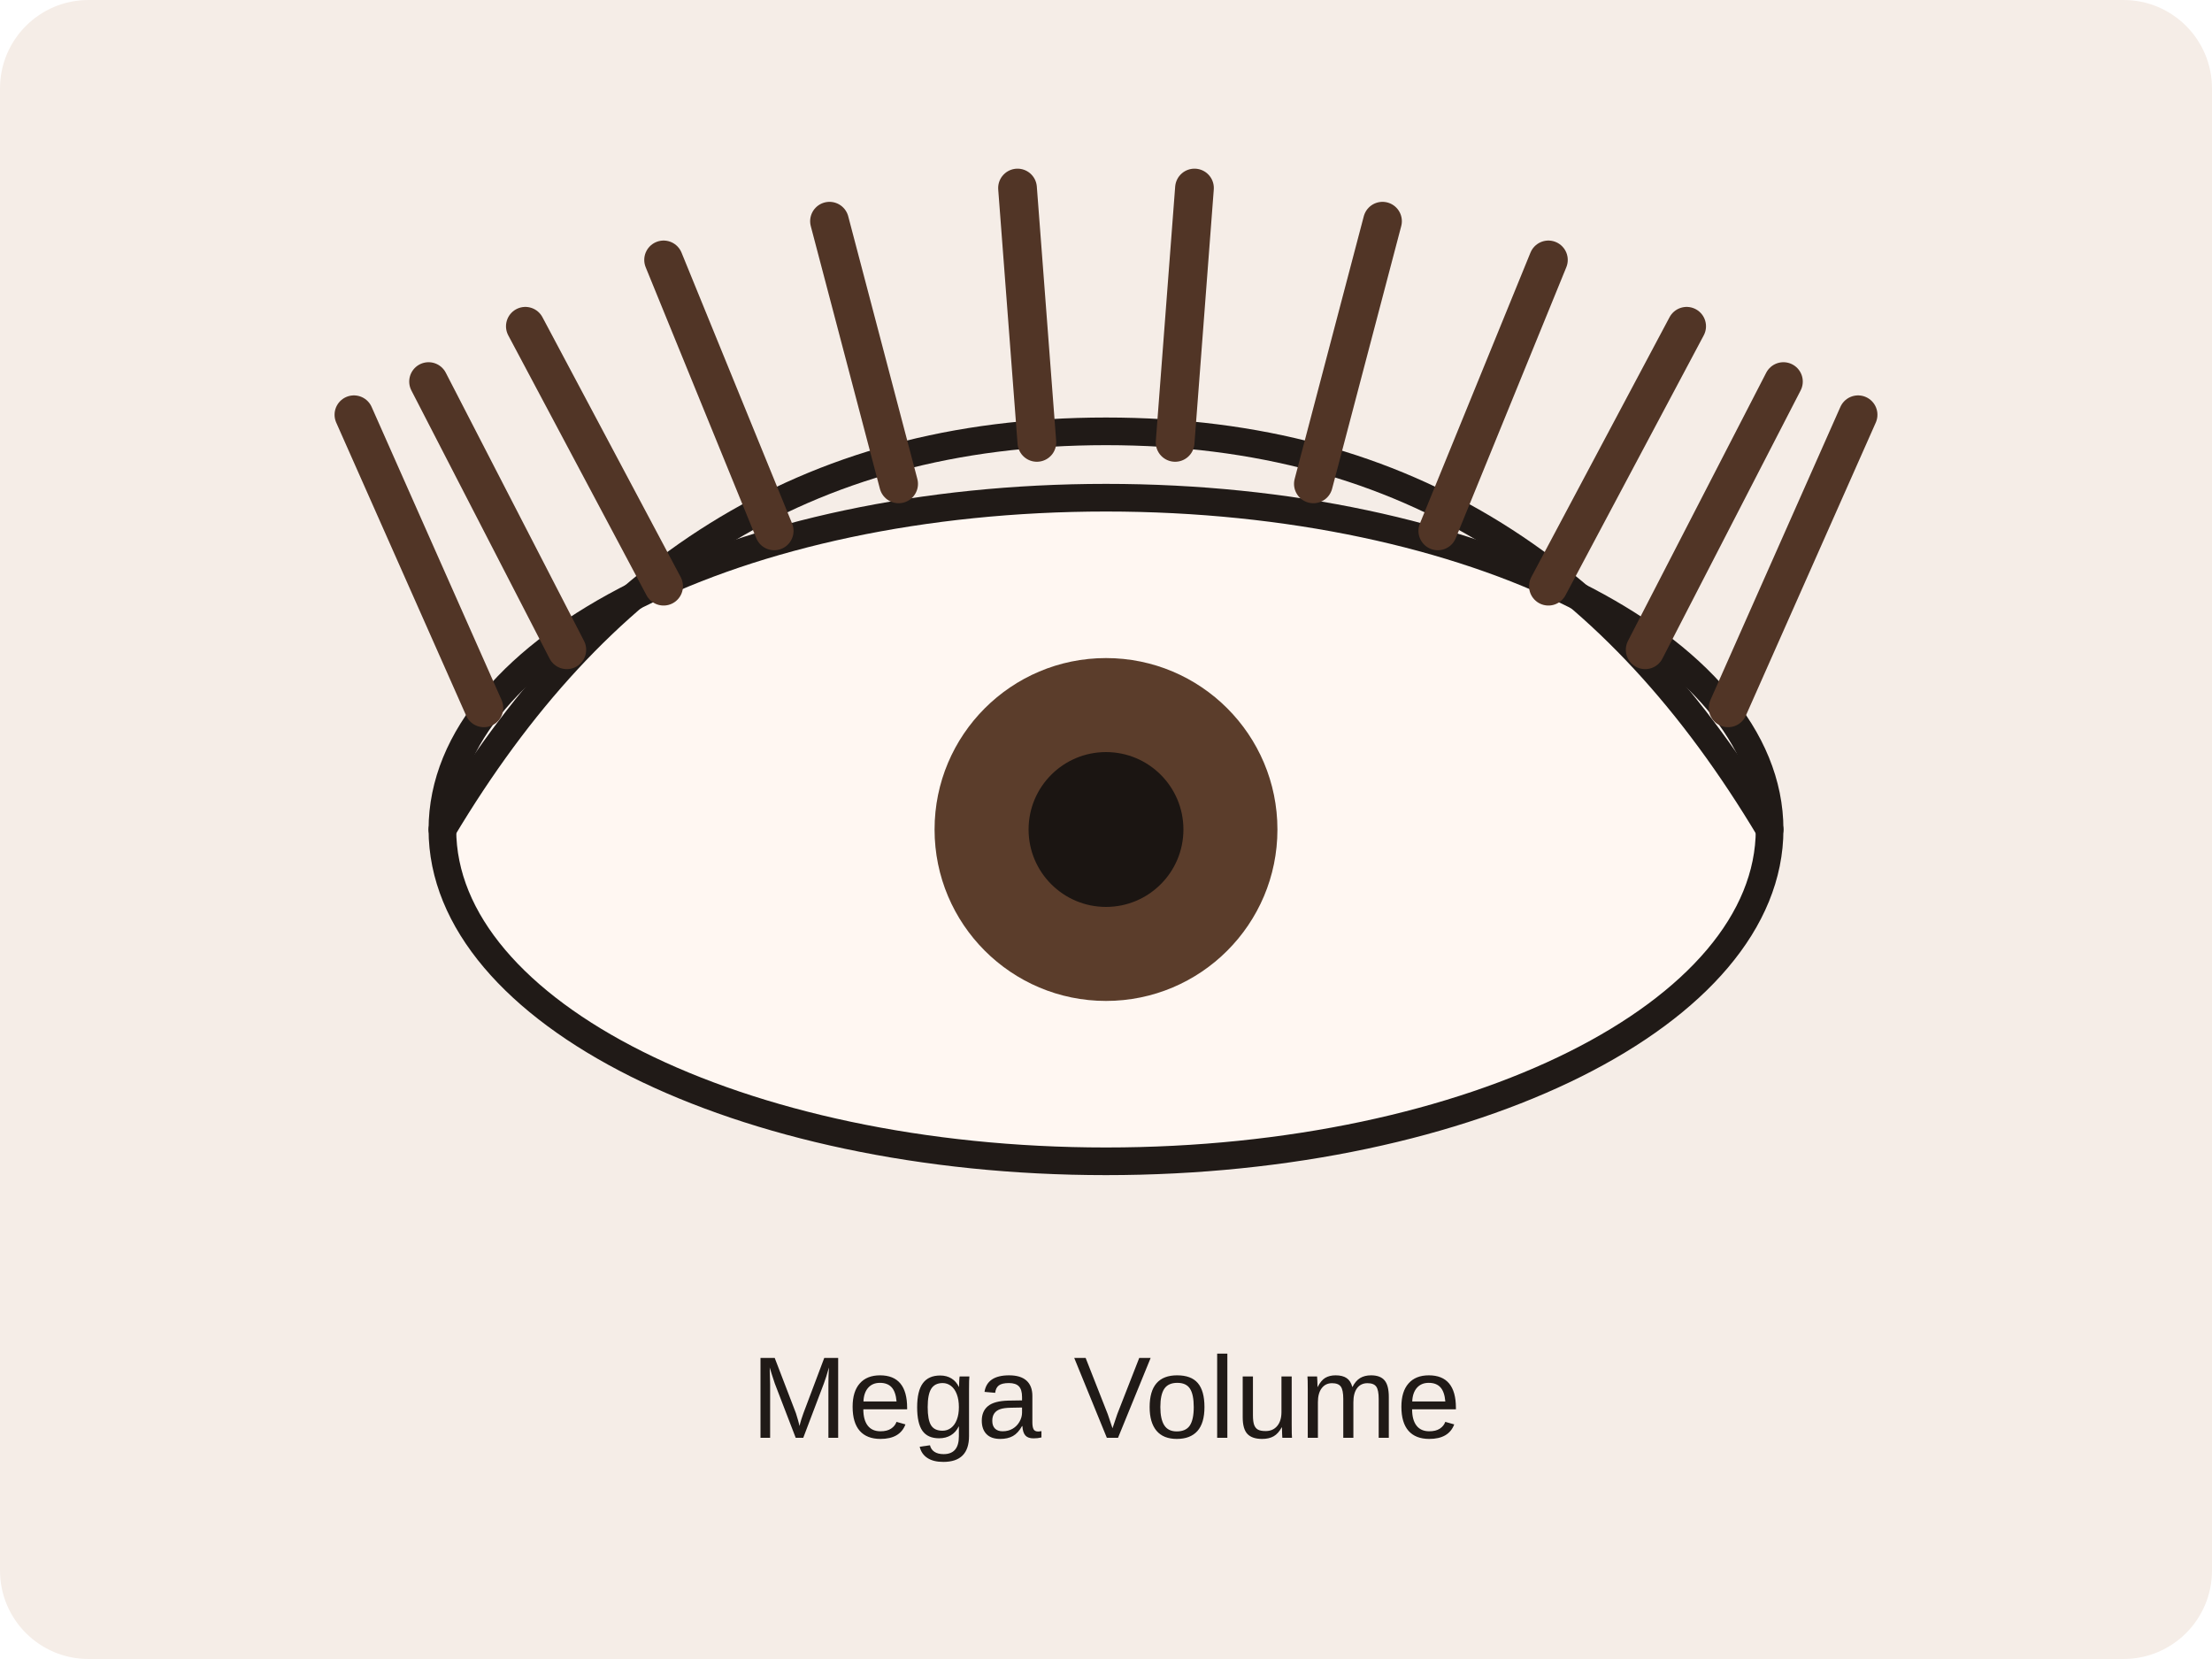
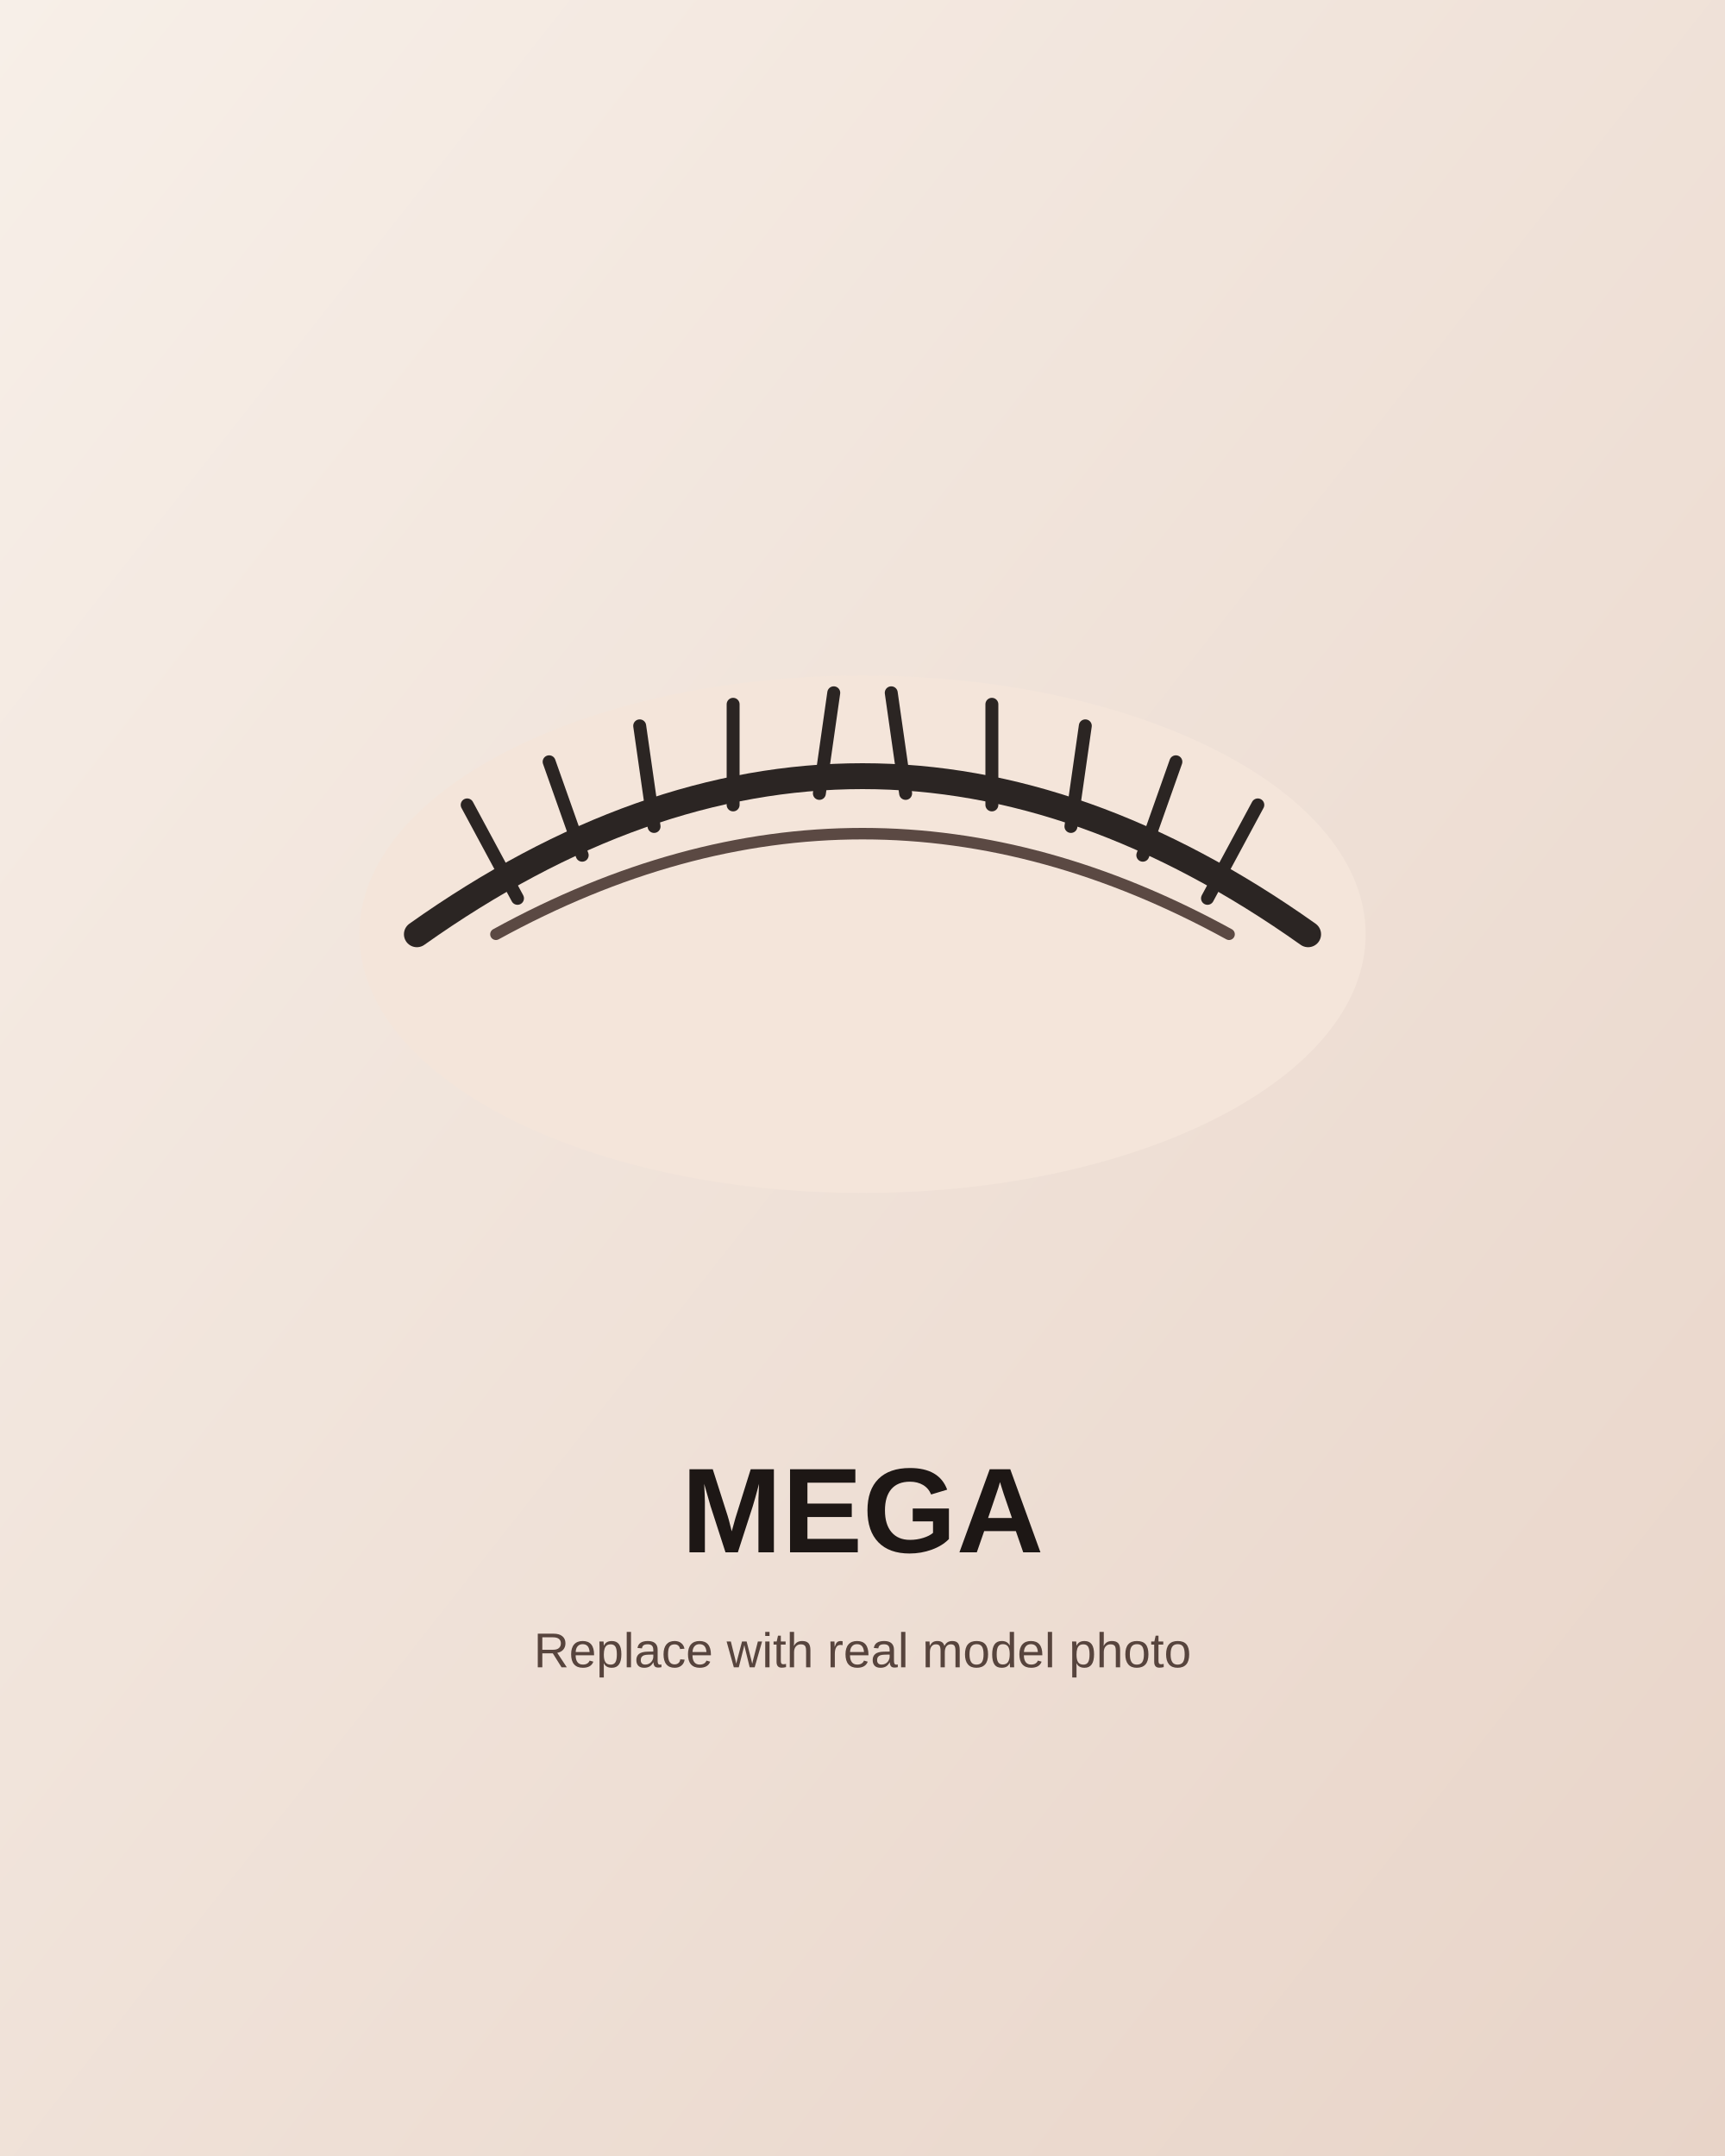
- <svg xmlns="http://www.w3.org/2000/svg" width="800" height="600" viewBox="0 0 800 600" fill="none">
-   <rect width="800" height="600" rx="32" fill="#F5EDE7" />
-   <ellipse cx="400" cy="300" rx="240" ry="120" fill="#FFF7F2" stroke="#201A17" stroke-width="10" />
-   <path d="M160 300C215 208 290 156 400 156C510 156 585 208 640 300" stroke="#201A17" stroke-width="10" stroke-linecap="round" />
-   <path d="M175 256L128 150" stroke="#513526" stroke-width="14" stroke-linecap="round" />
-   <path d="M205 235L155 138" stroke="#513526" stroke-width="14" stroke-linecap="round" />
-   <path d="M240 212L190 118" stroke="#513526" stroke-width="14" stroke-linecap="round" />
-   <path d="M280 192L240 94" stroke="#513526" stroke-width="14" stroke-linecap="round" />
-   <path d="M325 175L300 80" stroke="#513526" stroke-width="14" stroke-linecap="round" />
-   <path d="M375 160L368 68" stroke="#513526" stroke-width="14" stroke-linecap="round" />
-   <path d="M425 160L432 68" stroke="#513526" stroke-width="14" stroke-linecap="round" />
-   <path d="M475 175L500 80" stroke="#513526" stroke-width="14" stroke-linecap="round" />
-   <path d="M520 192L560 94" stroke="#513526" stroke-width="14" stroke-linecap="round" />
-   <path d="M560 212L610 118" stroke="#513526" stroke-width="14" stroke-linecap="round" />
-   <path d="M595 235L645 138" stroke="#513526" stroke-width="14" stroke-linecap="round" />
-   <path d="M625 256L672 150" stroke="#513526" stroke-width="14" stroke-linecap="round" />
-   <circle cx="400" cy="300" r="62" fill="#5B3D2B" />
-   <circle cx="400" cy="300" r="28" fill="#1B1512" />
-   <text x="400" y="520" text-anchor="middle" font-size="42" font-family="Arial" fill="#201A17">Mega Volume</text>
+ <svg xmlns="http://www.w3.org/2000/svg" width="1200" height="1500" viewBox="0 0 1200 1500">
+   <defs>
+     <linearGradient id="bg" x1="0" y1="0" x2="1" y2="1">
+       <stop offset="0%" stop-color="#f7efe8" />
+       <stop offset="100%" stop-color="#e8d4c8" />
+     </linearGradient>
+   </defs>
+   <rect width="1200" height="1500" fill="url(#bg)" />
+   <ellipse cx="600" cy="650" rx="350" ry="180" fill="#f4e5da" />
+   <path d="M290 650 Q600 430 910 650" fill="none" stroke="#2b2523" stroke-width="18" stroke-linecap="round" />
+   <path d="M345 650 Q600 510 855 650" fill="none" stroke="#5b4943" stroke-width="8" stroke-linecap="round" />
+   <g stroke="#2b2523" stroke-width="9" stroke-linecap="round">
+     <path d="M360 625 L325 560" />
+     <path d="M405 595 L382 530" />
+     <path d="M455 575 L445 505" />
+     <path d="M510 560 L510 490" />
+     <path d="M570 552 L580 482" />
+     <path d="M630 552 L620 482" />
+     <path d="M690 560 L690 490" />
+     <path d="M745 575 L755 505" />
+     <path d="M795 595 L818 530" />
+     <path d="M840 625 L875 560" />
+   </g>
+   <text x="600" y="1080" text-anchor="middle" font-size="84" font-family="Arial, Helvetica, sans-serif" font-weight="700" fill="#1d1715">MEGA</text>
+   <text x="600" y="1160" text-anchor="middle" font-size="34" font-family="Arial, Helvetica, sans-serif" fill="#57443d">Replace with real model photo</text>
</svg>
